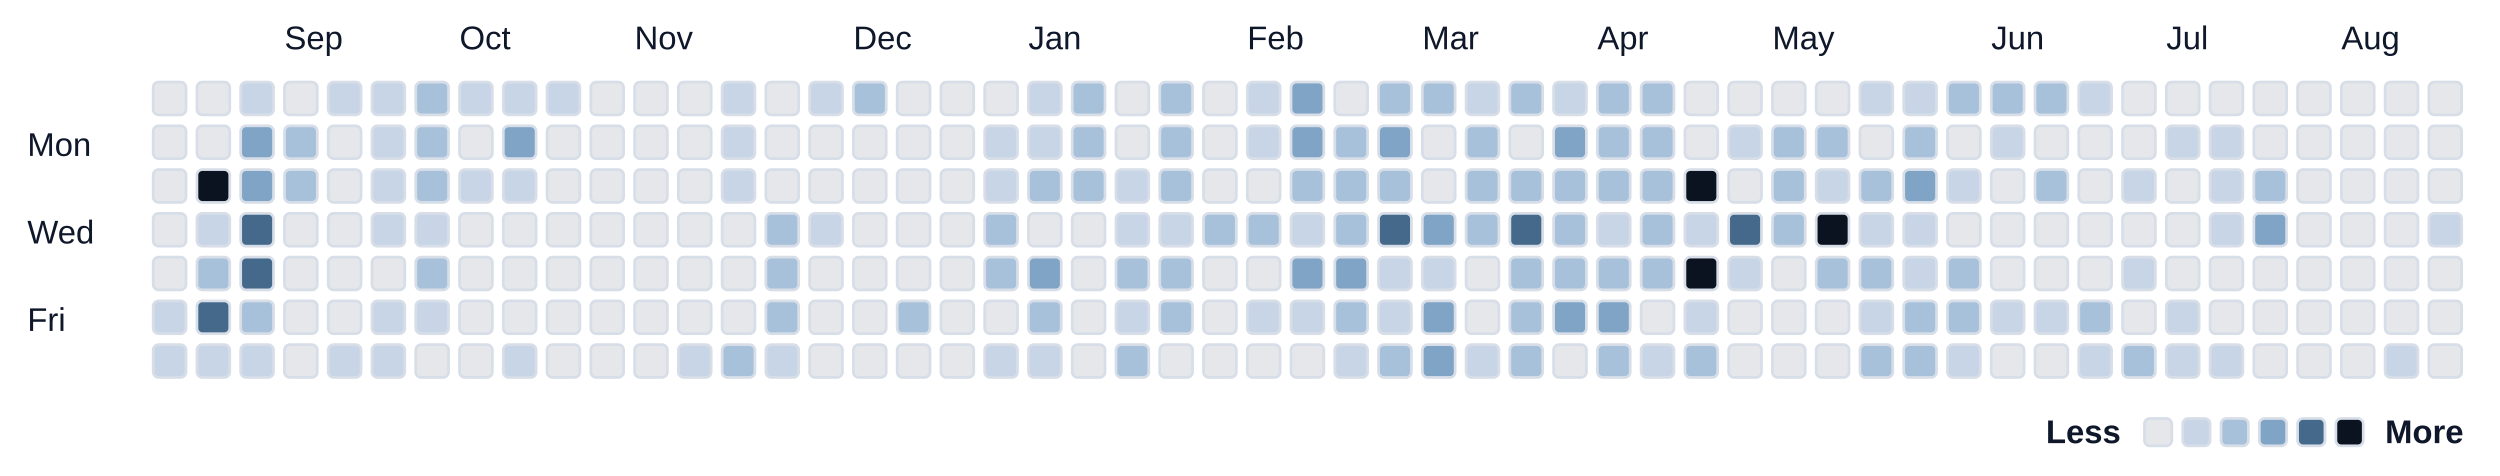
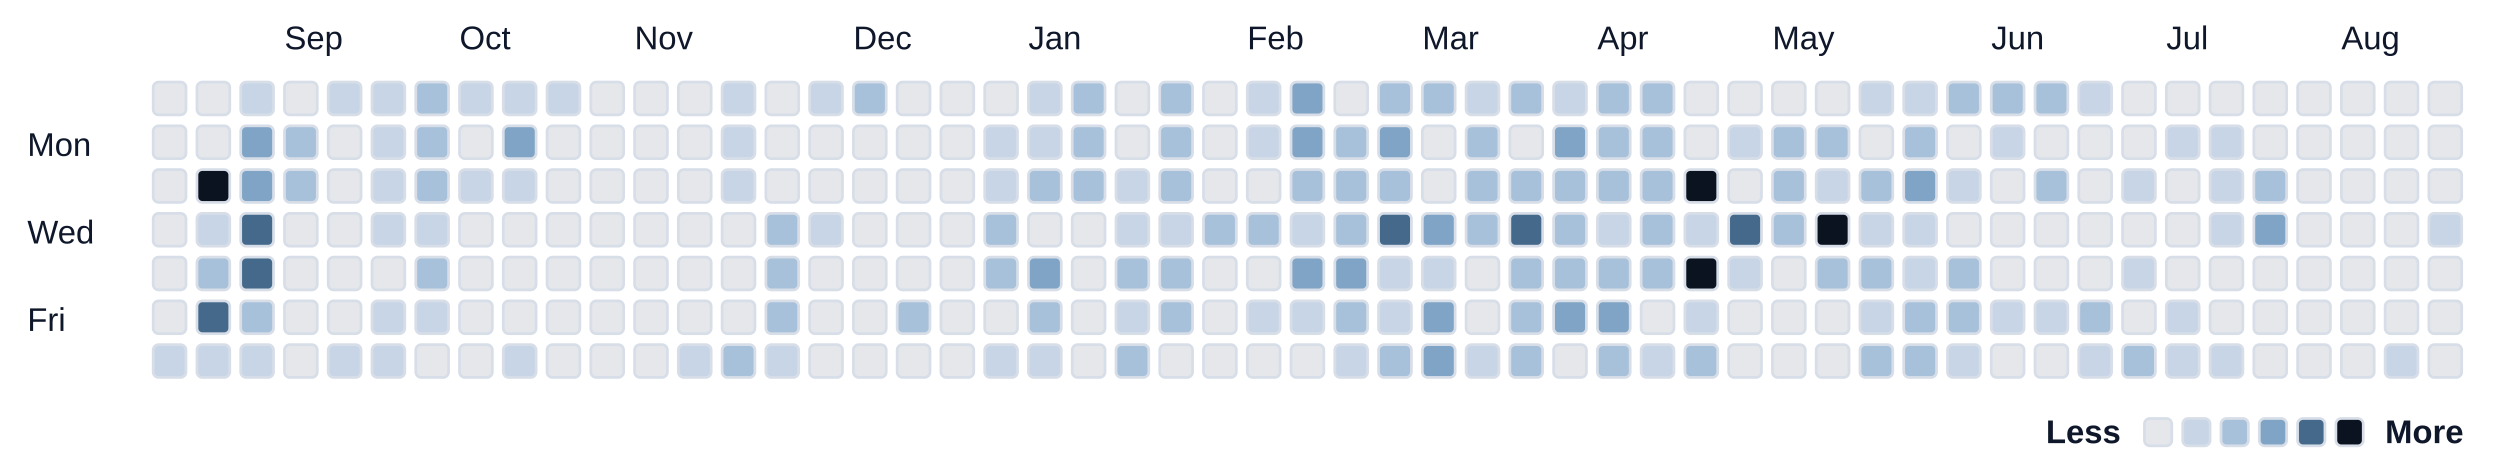
<svg xmlns="http://www.w3.org/2000/svg" baseProfile="tiny" height="174" version="1.2" width="914">
  <defs />
  <text fill="#0F172A" font-family="Segoe UI, Arial, sans-serif" font-size="12px" x="104" y="18">Sep</text>
  <text fill="#0F172A" font-family="Segoe UI, Arial, sans-serif" font-size="12px" x="168" y="18">Oct</text>
  <text fill="#0F172A" font-family="Segoe UI, Arial, sans-serif" font-size="12px" x="232" y="18">Nov</text>
  <text fill="#0F172A" font-family="Segoe UI, Arial, sans-serif" font-size="12px" x="312" y="18">Dec</text>
  <text fill="#0F172A" font-family="Segoe UI, Arial, sans-serif" font-size="12px" x="376" y="18">Jan</text>
  <text fill="#0F172A" font-family="Segoe UI, Arial, sans-serif" font-size="12px" x="456" y="18">Feb</text>
  <text fill="#0F172A" font-family="Segoe UI, Arial, sans-serif" font-size="12px" x="520" y="18">Mar</text>
  <text fill="#0F172A" font-family="Segoe UI, Arial, sans-serif" font-size="12px" x="584" y="18">Apr</text>
  <text fill="#0F172A" font-family="Segoe UI, Arial, sans-serif" font-size="12px" x="648" y="18">May</text>
  <text fill="#0F172A" font-family="Segoe UI, Arial, sans-serif" font-size="12px" x="728" y="18">Jun</text>
  <text fill="#0F172A" font-family="Segoe UI, Arial, sans-serif" font-size="12px" x="792" y="18">Jul</text>
  <text fill="#0F172A" font-family="Segoe UI, Arial, sans-serif" font-size="12px" x="856" y="18">Aug</text>
  <text fill="#0F172A" font-family="Segoe UI, Arial, sans-serif" font-size="12px" x="10" y="57">Mon</text>
  <text fill="#0F172A" font-family="Segoe UI, Arial, sans-serif" font-size="12px" x="10" y="89">Wed</text>
  <text fill="#0F172A" font-family="Segoe UI, Arial, sans-serif" font-size="12px" x="10" y="121">Fri</text>
  <rect fill="#E5E7EB" height="12" rx="2" ry="2" stroke="#D7DEE8" stroke-width="1" width="12" x="56" y="30" />
  <rect fill="#E5E7EB" height="12" rx="2" ry="2" stroke="#D7DEE8" stroke-width="1" width="12" x="56" y="46" />
  <rect fill="#E5E7EB" height="12" rx="2" ry="2" stroke="#D7DEE8" stroke-width="1" width="12" x="56" y="62" />
  <rect fill="#E5E7EB" height="12" rx="2" ry="2" stroke="#D7DEE8" stroke-width="1" width="12" x="56" y="78" />
  <rect fill="#E5E7EB" height="12" rx="2" ry="2" stroke="#D7DEE8" stroke-width="1" width="12" x="56" y="94" />
-   <rect fill="#C8D5E6" height="12" rx="2" ry="2" stroke="#D7DEE8" stroke-width="1" width="12" x="56" y="110" />
+   <rect fill="#E5E7EB" height="12" rx="2" ry="2" stroke="#D7DEE8" stroke-width="1" width="12" x="56" y="110" />
  <rect fill="#C8D5E6" height="12" rx="2" ry="2" stroke="#D7DEE8" stroke-width="1" width="12" x="56" y="126" />
  <rect fill="#E5E7EB" height="12" rx="2" ry="2" stroke="#D7DEE8" stroke-width="1" width="12" x="72" y="30" />
  <rect fill="#E5E7EB" height="12" rx="2" ry="2" stroke="#D7DEE8" stroke-width="1" width="12" x="72" y="46" />
  <rect fill="#0B1220" height="12" rx="2" ry="2" stroke="#D7DEE8" stroke-width="1" width="12" x="72" y="62" />
  <rect fill="#C8D5E6" height="12" rx="2" ry="2" stroke="#D7DEE8" stroke-width="1" width="12" x="72" y="78" />
  <rect fill="#A8C1DA" height="12" rx="2" ry="2" stroke="#D7DEE8" stroke-width="1" width="12" x="72" y="94" />
  <rect fill="#44698B" height="12" rx="2" ry="2" stroke="#D7DEE8" stroke-width="1" width="12" x="72" y="110" />
  <rect fill="#C8D5E6" height="12" rx="2" ry="2" stroke="#D7DEE8" stroke-width="1" width="12" x="72" y="126" />
  <rect fill="#C8D5E6" height="12" rx="2" ry="2" stroke="#D7DEE8" stroke-width="1" width="12" x="88" y="30" />
  <rect fill="#7FA4C5" height="12" rx="2" ry="2" stroke="#D7DEE8" stroke-width="1" width="12" x="88" y="46" />
  <rect fill="#7FA4C5" height="12" rx="2" ry="2" stroke="#D7DEE8" stroke-width="1" width="12" x="88" y="62" />
  <rect fill="#44698B" height="12" rx="2" ry="2" stroke="#D7DEE8" stroke-width="1" width="12" x="88" y="78" />
  <rect fill="#44698B" height="12" rx="2" ry="2" stroke="#D7DEE8" stroke-width="1" width="12" x="88" y="94" />
  <rect fill="#A8C1DA" height="12" rx="2" ry="2" stroke="#D7DEE8" stroke-width="1" width="12" x="88" y="110" />
  <rect fill="#C8D5E6" height="12" rx="2" ry="2" stroke="#D7DEE8" stroke-width="1" width="12" x="88" y="126" />
  <rect fill="#E5E7EB" height="12" rx="2" ry="2" stroke="#D7DEE8" stroke-width="1" width="12" x="104" y="30" />
  <rect fill="#A8C1DA" height="12" rx="2" ry="2" stroke="#D7DEE8" stroke-width="1" width="12" x="104" y="46" />
  <rect fill="#A8C1DA" height="12" rx="2" ry="2" stroke="#D7DEE8" stroke-width="1" width="12" x="104" y="62" />
  <rect fill="#E5E7EB" height="12" rx="2" ry="2" stroke="#D7DEE8" stroke-width="1" width="12" x="104" y="78" />
  <rect fill="#E5E7EB" height="12" rx="2" ry="2" stroke="#D7DEE8" stroke-width="1" width="12" x="104" y="94" />
  <rect fill="#E5E7EB" height="12" rx="2" ry="2" stroke="#D7DEE8" stroke-width="1" width="12" x="104" y="110" />
  <rect fill="#E5E7EB" height="12" rx="2" ry="2" stroke="#D7DEE8" stroke-width="1" width="12" x="104" y="126" />
  <rect fill="#C8D5E6" height="12" rx="2" ry="2" stroke="#D7DEE8" stroke-width="1" width="12" x="120" y="30" />
  <rect fill="#E5E7EB" height="12" rx="2" ry="2" stroke="#D7DEE8" stroke-width="1" width="12" x="120" y="46" />
  <rect fill="#E5E7EB" height="12" rx="2" ry="2" stroke="#D7DEE8" stroke-width="1" width="12" x="120" y="62" />
  <rect fill="#E5E7EB" height="12" rx="2" ry="2" stroke="#D7DEE8" stroke-width="1" width="12" x="120" y="78" />
  <rect fill="#E5E7EB" height="12" rx="2" ry="2" stroke="#D7DEE8" stroke-width="1" width="12" x="120" y="94" />
  <rect fill="#E5E7EB" height="12" rx="2" ry="2" stroke="#D7DEE8" stroke-width="1" width="12" x="120" y="110" />
  <rect fill="#C8D5E6" height="12" rx="2" ry="2" stroke="#D7DEE8" stroke-width="1" width="12" x="120" y="126" />
  <rect fill="#C8D5E6" height="12" rx="2" ry="2" stroke="#D7DEE8" stroke-width="1" width="12" x="136" y="30" />
  <rect fill="#C8D5E6" height="12" rx="2" ry="2" stroke="#D7DEE8" stroke-width="1" width="12" x="136" y="46" />
  <rect fill="#C8D5E6" height="12" rx="2" ry="2" stroke="#D7DEE8" stroke-width="1" width="12" x="136" y="62" />
  <rect fill="#C8D5E6" height="12" rx="2" ry="2" stroke="#D7DEE8" stroke-width="1" width="12" x="136" y="78" />
  <rect fill="#E5E7EB" height="12" rx="2" ry="2" stroke="#D7DEE8" stroke-width="1" width="12" x="136" y="94" />
  <rect fill="#C8D5E6" height="12" rx="2" ry="2" stroke="#D7DEE8" stroke-width="1" width="12" x="136" y="110" />
  <rect fill="#C8D5E6" height="12" rx="2" ry="2" stroke="#D7DEE8" stroke-width="1" width="12" x="136" y="126" />
  <rect fill="#A8C1DA" height="12" rx="2" ry="2" stroke="#D7DEE8" stroke-width="1" width="12" x="152" y="30" />
  <rect fill="#A8C1DA" height="12" rx="2" ry="2" stroke="#D7DEE8" stroke-width="1" width="12" x="152" y="46" />
  <rect fill="#A8C1DA" height="12" rx="2" ry="2" stroke="#D7DEE8" stroke-width="1" width="12" x="152" y="62" />
  <rect fill="#C8D5E6" height="12" rx="2" ry="2" stroke="#D7DEE8" stroke-width="1" width="12" x="152" y="78" />
  <rect fill="#A8C1DA" height="12" rx="2" ry="2" stroke="#D7DEE8" stroke-width="1" width="12" x="152" y="94" />
  <rect fill="#C8D5E6" height="12" rx="2" ry="2" stroke="#D7DEE8" stroke-width="1" width="12" x="152" y="110" />
  <rect fill="#E5E7EB" height="12" rx="2" ry="2" stroke="#D7DEE8" stroke-width="1" width="12" x="152" y="126" />
  <rect fill="#C8D5E6" height="12" rx="2" ry="2" stroke="#D7DEE8" stroke-width="1" width="12" x="168" y="30" />
  <rect fill="#E5E7EB" height="12" rx="2" ry="2" stroke="#D7DEE8" stroke-width="1" width="12" x="168" y="46" />
  <rect fill="#C8D5E6" height="12" rx="2" ry="2" stroke="#D7DEE8" stroke-width="1" width="12" x="168" y="62" />
  <rect fill="#E5E7EB" height="12" rx="2" ry="2" stroke="#D7DEE8" stroke-width="1" width="12" x="168" y="78" />
  <rect fill="#E5E7EB" height="12" rx="2" ry="2" stroke="#D7DEE8" stroke-width="1" width="12" x="168" y="94" />
  <rect fill="#E5E7EB" height="12" rx="2" ry="2" stroke="#D7DEE8" stroke-width="1" width="12" x="168" y="110" />
  <rect fill="#E5E7EB" height="12" rx="2" ry="2" stroke="#D7DEE8" stroke-width="1" width="12" x="168" y="126" />
  <rect fill="#C8D5E6" height="12" rx="2" ry="2" stroke="#D7DEE8" stroke-width="1" width="12" x="184" y="30" />
  <rect fill="#7FA4C5" height="12" rx="2" ry="2" stroke="#D7DEE8" stroke-width="1" width="12" x="184" y="46" />
  <rect fill="#C8D5E6" height="12" rx="2" ry="2" stroke="#D7DEE8" stroke-width="1" width="12" x="184" y="62" />
  <rect fill="#E5E7EB" height="12" rx="2" ry="2" stroke="#D7DEE8" stroke-width="1" width="12" x="184" y="78" />
  <rect fill="#E5E7EB" height="12" rx="2" ry="2" stroke="#D7DEE8" stroke-width="1" width="12" x="184" y="94" />
  <rect fill="#E5E7EB" height="12" rx="2" ry="2" stroke="#D7DEE8" stroke-width="1" width="12" x="184" y="110" />
  <rect fill="#C8D5E6" height="12" rx="2" ry="2" stroke="#D7DEE8" stroke-width="1" width="12" x="184" y="126" />
  <rect fill="#C8D5E6" height="12" rx="2" ry="2" stroke="#D7DEE8" stroke-width="1" width="12" x="200" y="30" />
  <rect fill="#E5E7EB" height="12" rx="2" ry="2" stroke="#D7DEE8" stroke-width="1" width="12" x="200" y="46" />
  <rect fill="#E5E7EB" height="12" rx="2" ry="2" stroke="#D7DEE8" stroke-width="1" width="12" x="200" y="62" />
  <rect fill="#E5E7EB" height="12" rx="2" ry="2" stroke="#D7DEE8" stroke-width="1" width="12" x="200" y="78" />
  <rect fill="#E5E7EB" height="12" rx="2" ry="2" stroke="#D7DEE8" stroke-width="1" width="12" x="200" y="94" />
  <rect fill="#E5E7EB" height="12" rx="2" ry="2" stroke="#D7DEE8" stroke-width="1" width="12" x="200" y="110" />
  <rect fill="#E5E7EB" height="12" rx="2" ry="2" stroke="#D7DEE8" stroke-width="1" width="12" x="200" y="126" />
  <rect fill="#E5E7EB" height="12" rx="2" ry="2" stroke="#D7DEE8" stroke-width="1" width="12" x="216" y="30" />
  <rect fill="#E5E7EB" height="12" rx="2" ry="2" stroke="#D7DEE8" stroke-width="1" width="12" x="216" y="46" />
  <rect fill="#E5E7EB" height="12" rx="2" ry="2" stroke="#D7DEE8" stroke-width="1" width="12" x="216" y="62" />
  <rect fill="#E5E7EB" height="12" rx="2" ry="2" stroke="#D7DEE8" stroke-width="1" width="12" x="216" y="78" />
  <rect fill="#E5E7EB" height="12" rx="2" ry="2" stroke="#D7DEE8" stroke-width="1" width="12" x="216" y="94" />
  <rect fill="#E5E7EB" height="12" rx="2" ry="2" stroke="#D7DEE8" stroke-width="1" width="12" x="216" y="110" />
  <rect fill="#E5E7EB" height="12" rx="2" ry="2" stroke="#D7DEE8" stroke-width="1" width="12" x="216" y="126" />
  <rect fill="#E5E7EB" height="12" rx="2" ry="2" stroke="#D7DEE8" stroke-width="1" width="12" x="232" y="30" />
  <rect fill="#E5E7EB" height="12" rx="2" ry="2" stroke="#D7DEE8" stroke-width="1" width="12" x="232" y="46" />
  <rect fill="#E5E7EB" height="12" rx="2" ry="2" stroke="#D7DEE8" stroke-width="1" width="12" x="232" y="62" />
  <rect fill="#E5E7EB" height="12" rx="2" ry="2" stroke="#D7DEE8" stroke-width="1" width="12" x="232" y="78" />
  <rect fill="#E5E7EB" height="12" rx="2" ry="2" stroke="#D7DEE8" stroke-width="1" width="12" x="232" y="94" />
  <rect fill="#E5E7EB" height="12" rx="2" ry="2" stroke="#D7DEE8" stroke-width="1" width="12" x="232" y="110" />
  <rect fill="#E5E7EB" height="12" rx="2" ry="2" stroke="#D7DEE8" stroke-width="1" width="12" x="232" y="126" />
  <rect fill="#E5E7EB" height="12" rx="2" ry="2" stroke="#D7DEE8" stroke-width="1" width="12" x="248" y="30" />
  <rect fill="#E5E7EB" height="12" rx="2" ry="2" stroke="#D7DEE8" stroke-width="1" width="12" x="248" y="46" />
  <rect fill="#E5E7EB" height="12" rx="2" ry="2" stroke="#D7DEE8" stroke-width="1" width="12" x="248" y="62" />
  <rect fill="#E5E7EB" height="12" rx="2" ry="2" stroke="#D7DEE8" stroke-width="1" width="12" x="248" y="78" />
  <rect fill="#E5E7EB" height="12" rx="2" ry="2" stroke="#D7DEE8" stroke-width="1" width="12" x="248" y="94" />
  <rect fill="#E5E7EB" height="12" rx="2" ry="2" stroke="#D7DEE8" stroke-width="1" width="12" x="248" y="110" />
  <rect fill="#C8D5E6" height="12" rx="2" ry="2" stroke="#D7DEE8" stroke-width="1" width="12" x="248" y="126" />
  <rect fill="#C8D5E6" height="12" rx="2" ry="2" stroke="#D7DEE8" stroke-width="1" width="12" x="264" y="30" />
  <rect fill="#C8D5E6" height="12" rx="2" ry="2" stroke="#D7DEE8" stroke-width="1" width="12" x="264" y="46" />
  <rect fill="#C8D5E6" height="12" rx="2" ry="2" stroke="#D7DEE8" stroke-width="1" width="12" x="264" y="62" />
  <rect fill="#E5E7EB" height="12" rx="2" ry="2" stroke="#D7DEE8" stroke-width="1" width="12" x="264" y="78" />
  <rect fill="#E5E7EB" height="12" rx="2" ry="2" stroke="#D7DEE8" stroke-width="1" width="12" x="264" y="94" />
  <rect fill="#E5E7EB" height="12" rx="2" ry="2" stroke="#D7DEE8" stroke-width="1" width="12" x="264" y="110" />
  <rect fill="#A8C1DA" height="12" rx="2" ry="2" stroke="#D7DEE8" stroke-width="1" width="12" x="264" y="126" />
  <rect fill="#E5E7EB" height="12" rx="2" ry="2" stroke="#D7DEE8" stroke-width="1" width="12" x="280" y="30" />
  <rect fill="#E5E7EB" height="12" rx="2" ry="2" stroke="#D7DEE8" stroke-width="1" width="12" x="280" y="46" />
  <rect fill="#E5E7EB" height="12" rx="2" ry="2" stroke="#D7DEE8" stroke-width="1" width="12" x="280" y="62" />
  <rect fill="#A8C1DA" height="12" rx="2" ry="2" stroke="#D7DEE8" stroke-width="1" width="12" x="280" y="78" />
  <rect fill="#A8C1DA" height="12" rx="2" ry="2" stroke="#D7DEE8" stroke-width="1" width="12" x="280" y="94" />
  <rect fill="#A8C1DA" height="12" rx="2" ry="2" stroke="#D7DEE8" stroke-width="1" width="12" x="280" y="110" />
  <rect fill="#C8D5E6" height="12" rx="2" ry="2" stroke="#D7DEE8" stroke-width="1" width="12" x="280" y="126" />
  <rect fill="#C8D5E6" height="12" rx="2" ry="2" stroke="#D7DEE8" stroke-width="1" width="12" x="296" y="30" />
  <rect fill="#E5E7EB" height="12" rx="2" ry="2" stroke="#D7DEE8" stroke-width="1" width="12" x="296" y="46" />
  <rect fill="#E5E7EB" height="12" rx="2" ry="2" stroke="#D7DEE8" stroke-width="1" width="12" x="296" y="62" />
  <rect fill="#C8D5E6" height="12" rx="2" ry="2" stroke="#D7DEE8" stroke-width="1" width="12" x="296" y="78" />
  <rect fill="#E5E7EB" height="12" rx="2" ry="2" stroke="#D7DEE8" stroke-width="1" width="12" x="296" y="94" />
  <rect fill="#E5E7EB" height="12" rx="2" ry="2" stroke="#D7DEE8" stroke-width="1" width="12" x="296" y="110" />
  <rect fill="#E5E7EB" height="12" rx="2" ry="2" stroke="#D7DEE8" stroke-width="1" width="12" x="296" y="126" />
  <rect fill="#A8C1DA" height="12" rx="2" ry="2" stroke="#D7DEE8" stroke-width="1" width="12" x="312" y="30" />
  <rect fill="#E5E7EB" height="12" rx="2" ry="2" stroke="#D7DEE8" stroke-width="1" width="12" x="312" y="46" />
  <rect fill="#E5E7EB" height="12" rx="2" ry="2" stroke="#D7DEE8" stroke-width="1" width="12" x="312" y="62" />
  <rect fill="#E5E7EB" height="12" rx="2" ry="2" stroke="#D7DEE8" stroke-width="1" width="12" x="312" y="78" />
  <rect fill="#E5E7EB" height="12" rx="2" ry="2" stroke="#D7DEE8" stroke-width="1" width="12" x="312" y="94" />
  <rect fill="#E5E7EB" height="12" rx="2" ry="2" stroke="#D7DEE8" stroke-width="1" width="12" x="312" y="110" />
  <rect fill="#E5E7EB" height="12" rx="2" ry="2" stroke="#D7DEE8" stroke-width="1" width="12" x="312" y="126" />
  <rect fill="#E5E7EB" height="12" rx="2" ry="2" stroke="#D7DEE8" stroke-width="1" width="12" x="328" y="30" />
  <rect fill="#E5E7EB" height="12" rx="2" ry="2" stroke="#D7DEE8" stroke-width="1" width="12" x="328" y="46" />
  <rect fill="#E5E7EB" height="12" rx="2" ry="2" stroke="#D7DEE8" stroke-width="1" width="12" x="328" y="62" />
  <rect fill="#E5E7EB" height="12" rx="2" ry="2" stroke="#D7DEE8" stroke-width="1" width="12" x="328" y="78" />
  <rect fill="#E5E7EB" height="12" rx="2" ry="2" stroke="#D7DEE8" stroke-width="1" width="12" x="328" y="94" />
  <rect fill="#A8C1DA" height="12" rx="2" ry="2" stroke="#D7DEE8" stroke-width="1" width="12" x="328" y="110" />
  <rect fill="#E5E7EB" height="12" rx="2" ry="2" stroke="#D7DEE8" stroke-width="1" width="12" x="328" y="126" />
  <rect fill="#E5E7EB" height="12" rx="2" ry="2" stroke="#D7DEE8" stroke-width="1" width="12" x="344" y="30" />
  <rect fill="#E5E7EB" height="12" rx="2" ry="2" stroke="#D7DEE8" stroke-width="1" width="12" x="344" y="46" />
  <rect fill="#E5E7EB" height="12" rx="2" ry="2" stroke="#D7DEE8" stroke-width="1" width="12" x="344" y="62" />
  <rect fill="#E5E7EB" height="12" rx="2" ry="2" stroke="#D7DEE8" stroke-width="1" width="12" x="344" y="78" />
  <rect fill="#E5E7EB" height="12" rx="2" ry="2" stroke="#D7DEE8" stroke-width="1" width="12" x="344" y="94" />
  <rect fill="#E5E7EB" height="12" rx="2" ry="2" stroke="#D7DEE8" stroke-width="1" width="12" x="344" y="110" />
  <rect fill="#E5E7EB" height="12" rx="2" ry="2" stroke="#D7DEE8" stroke-width="1" width="12" x="344" y="126" />
  <rect fill="#E5E7EB" height="12" rx="2" ry="2" stroke="#D7DEE8" stroke-width="1" width="12" x="360" y="30" />
  <rect fill="#C8D5E6" height="12" rx="2" ry="2" stroke="#D7DEE8" stroke-width="1" width="12" x="360" y="46" />
  <rect fill="#C8D5E6" height="12" rx="2" ry="2" stroke="#D7DEE8" stroke-width="1" width="12" x="360" y="62" />
  <rect fill="#A8C1DA" height="12" rx="2" ry="2" stroke="#D7DEE8" stroke-width="1" width="12" x="360" y="78" />
  <rect fill="#A8C1DA" height="12" rx="2" ry="2" stroke="#D7DEE8" stroke-width="1" width="12" x="360" y="94" />
  <rect fill="#E5E7EB" height="12" rx="2" ry="2" stroke="#D7DEE8" stroke-width="1" width="12" x="360" y="110" />
  <rect fill="#C8D5E6" height="12" rx="2" ry="2" stroke="#D7DEE8" stroke-width="1" width="12" x="360" y="126" />
  <rect fill="#C8D5E6" height="12" rx="2" ry="2" stroke="#D7DEE8" stroke-width="1" width="12" x="376" y="30" />
  <rect fill="#C8D5E6" height="12" rx="2" ry="2" stroke="#D7DEE8" stroke-width="1" width="12" x="376" y="46" />
  <rect fill="#A8C1DA" height="12" rx="2" ry="2" stroke="#D7DEE8" stroke-width="1" width="12" x="376" y="62" />
  <rect fill="#E5E7EB" height="12" rx="2" ry="2" stroke="#D7DEE8" stroke-width="1" width="12" x="376" y="78" />
  <rect fill="#7FA4C5" height="12" rx="2" ry="2" stroke="#D7DEE8" stroke-width="1" width="12" x="376" y="94" />
  <rect fill="#A8C1DA" height="12" rx="2" ry="2" stroke="#D7DEE8" stroke-width="1" width="12" x="376" y="110" />
  <rect fill="#C8D5E6" height="12" rx="2" ry="2" stroke="#D7DEE8" stroke-width="1" width="12" x="376" y="126" />
  <rect fill="#A8C1DA" height="12" rx="2" ry="2" stroke="#D7DEE8" stroke-width="1" width="12" x="392" y="30" />
  <rect fill="#A8C1DA" height="12" rx="2" ry="2" stroke="#D7DEE8" stroke-width="1" width="12" x="392" y="46" />
  <rect fill="#A8C1DA" height="12" rx="2" ry="2" stroke="#D7DEE8" stroke-width="1" width="12" x="392" y="62" />
  <rect fill="#E5E7EB" height="12" rx="2" ry="2" stroke="#D7DEE8" stroke-width="1" width="12" x="392" y="78" />
  <rect fill="#E5E7EB" height="12" rx="2" ry="2" stroke="#D7DEE8" stroke-width="1" width="12" x="392" y="94" />
  <rect fill="#E5E7EB" height="12" rx="2" ry="2" stroke="#D7DEE8" stroke-width="1" width="12" x="392" y="110" />
  <rect fill="#E5E7EB" height="12" rx="2" ry="2" stroke="#D7DEE8" stroke-width="1" width="12" x="392" y="126" />
  <rect fill="#E5E7EB" height="12" rx="2" ry="2" stroke="#D7DEE8" stroke-width="1" width="12" x="408" y="30" />
  <rect fill="#E5E7EB" height="12" rx="2" ry="2" stroke="#D7DEE8" stroke-width="1" width="12" x="408" y="46" />
  <rect fill="#C8D5E6" height="12" rx="2" ry="2" stroke="#D7DEE8" stroke-width="1" width="12" x="408" y="62" />
  <rect fill="#C8D5E6" height="12" rx="2" ry="2" stroke="#D7DEE8" stroke-width="1" width="12" x="408" y="78" />
  <rect fill="#A8C1DA" height="12" rx="2" ry="2" stroke="#D7DEE8" stroke-width="1" width="12" x="408" y="94" />
  <rect fill="#C8D5E6" height="12" rx="2" ry="2" stroke="#D7DEE8" stroke-width="1" width="12" x="408" y="110" />
  <rect fill="#A8C1DA" height="12" rx="2" ry="2" stroke="#D7DEE8" stroke-width="1" width="12" x="408" y="126" />
  <rect fill="#A8C1DA" height="12" rx="2" ry="2" stroke="#D7DEE8" stroke-width="1" width="12" x="424" y="30" />
  <rect fill="#A8C1DA" height="12" rx="2" ry="2" stroke="#D7DEE8" stroke-width="1" width="12" x="424" y="46" />
  <rect fill="#A8C1DA" height="12" rx="2" ry="2" stroke="#D7DEE8" stroke-width="1" width="12" x="424" y="62" />
  <rect fill="#C8D5E6" height="12" rx="2" ry="2" stroke="#D7DEE8" stroke-width="1" width="12" x="424" y="78" />
  <rect fill="#A8C1DA" height="12" rx="2" ry="2" stroke="#D7DEE8" stroke-width="1" width="12" x="424" y="94" />
  <rect fill="#A8C1DA" height="12" rx="2" ry="2" stroke="#D7DEE8" stroke-width="1" width="12" x="424" y="110" />
  <rect fill="#E5E7EB" height="12" rx="2" ry="2" stroke="#D7DEE8" stroke-width="1" width="12" x="424" y="126" />
  <rect fill="#E5E7EB" height="12" rx="2" ry="2" stroke="#D7DEE8" stroke-width="1" width="12" x="440" y="30" />
  <rect fill="#E5E7EB" height="12" rx="2" ry="2" stroke="#D7DEE8" stroke-width="1" width="12" x="440" y="46" />
  <rect fill="#E5E7EB" height="12" rx="2" ry="2" stroke="#D7DEE8" stroke-width="1" width="12" x="440" y="62" />
  <rect fill="#A8C1DA" height="12" rx="2" ry="2" stroke="#D7DEE8" stroke-width="1" width="12" x="440" y="78" />
  <rect fill="#E5E7EB" height="12" rx="2" ry="2" stroke="#D7DEE8" stroke-width="1" width="12" x="440" y="94" />
  <rect fill="#E5E7EB" height="12" rx="2" ry="2" stroke="#D7DEE8" stroke-width="1" width="12" x="440" y="110" />
  <rect fill="#E5E7EB" height="12" rx="2" ry="2" stroke="#D7DEE8" stroke-width="1" width="12" x="440" y="126" />
  <rect fill="#C8D5E6" height="12" rx="2" ry="2" stroke="#D7DEE8" stroke-width="1" width="12" x="456" y="30" />
  <rect fill="#C8D5E6" height="12" rx="2" ry="2" stroke="#D7DEE8" stroke-width="1" width="12" x="456" y="46" />
  <rect fill="#E5E7EB" height="12" rx="2" ry="2" stroke="#D7DEE8" stroke-width="1" width="12" x="456" y="62" />
  <rect fill="#A8C1DA" height="12" rx="2" ry="2" stroke="#D7DEE8" stroke-width="1" width="12" x="456" y="78" />
  <rect fill="#E5E7EB" height="12" rx="2" ry="2" stroke="#D7DEE8" stroke-width="1" width="12" x="456" y="94" />
  <rect fill="#C8D5E6" height="12" rx="2" ry="2" stroke="#D7DEE8" stroke-width="1" width="12" x="456" y="110" />
  <rect fill="#E5E7EB" height="12" rx="2" ry="2" stroke="#D7DEE8" stroke-width="1" width="12" x="456" y="126" />
  <rect fill="#7FA4C5" height="12" rx="2" ry="2" stroke="#D7DEE8" stroke-width="1" width="12" x="472" y="30" />
  <rect fill="#7FA4C5" height="12" rx="2" ry="2" stroke="#D7DEE8" stroke-width="1" width="12" x="472" y="46" />
  <rect fill="#A8C1DA" height="12" rx="2" ry="2" stroke="#D7DEE8" stroke-width="1" width="12" x="472" y="62" />
  <rect fill="#C8D5E6" height="12" rx="2" ry="2" stroke="#D7DEE8" stroke-width="1" width="12" x="472" y="78" />
  <rect fill="#7FA4C5" height="12" rx="2" ry="2" stroke="#D7DEE8" stroke-width="1" width="12" x="472" y="94" />
  <rect fill="#C8D5E6" height="12" rx="2" ry="2" stroke="#D7DEE8" stroke-width="1" width="12" x="472" y="110" />
  <rect fill="#E5E7EB" height="12" rx="2" ry="2" stroke="#D7DEE8" stroke-width="1" width="12" x="472" y="126" />
  <rect fill="#E5E7EB" height="12" rx="2" ry="2" stroke="#D7DEE8" stroke-width="1" width="12" x="488" y="30" />
  <rect fill="#A8C1DA" height="12" rx="2" ry="2" stroke="#D7DEE8" stroke-width="1" width="12" x="488" y="46" />
  <rect fill="#A8C1DA" height="12" rx="2" ry="2" stroke="#D7DEE8" stroke-width="1" width="12" x="488" y="62" />
  <rect fill="#A8C1DA" height="12" rx="2" ry="2" stroke="#D7DEE8" stroke-width="1" width="12" x="488" y="78" />
  <rect fill="#7FA4C5" height="12" rx="2" ry="2" stroke="#D7DEE8" stroke-width="1" width="12" x="488" y="94" />
  <rect fill="#A8C1DA" height="12" rx="2" ry="2" stroke="#D7DEE8" stroke-width="1" width="12" x="488" y="110" />
  <rect fill="#C8D5E6" height="12" rx="2" ry="2" stroke="#D7DEE8" stroke-width="1" width="12" x="488" y="126" />
  <rect fill="#A8C1DA" height="12" rx="2" ry="2" stroke="#D7DEE8" stroke-width="1" width="12" x="504" y="30" />
  <rect fill="#7FA4C5" height="12" rx="2" ry="2" stroke="#D7DEE8" stroke-width="1" width="12" x="504" y="46" />
  <rect fill="#A8C1DA" height="12" rx="2" ry="2" stroke="#D7DEE8" stroke-width="1" width="12" x="504" y="62" />
  <rect fill="#44698B" height="12" rx="2" ry="2" stroke="#D7DEE8" stroke-width="1" width="12" x="504" y="78" />
  <rect fill="#C8D5E6" height="12" rx="2" ry="2" stroke="#D7DEE8" stroke-width="1" width="12" x="504" y="94" />
  <rect fill="#C8D5E6" height="12" rx="2" ry="2" stroke="#D7DEE8" stroke-width="1" width="12" x="504" y="110" />
  <rect fill="#A8C1DA" height="12" rx="2" ry="2" stroke="#D7DEE8" stroke-width="1" width="12" x="504" y="126" />
  <rect fill="#A8C1DA" height="12" rx="2" ry="2" stroke="#D7DEE8" stroke-width="1" width="12" x="520" y="30" />
  <rect fill="#E5E7EB" height="12" rx="2" ry="2" stroke="#D7DEE8" stroke-width="1" width="12" x="520" y="46" />
  <rect fill="#E5E7EB" height="12" rx="2" ry="2" stroke="#D7DEE8" stroke-width="1" width="12" x="520" y="62" />
  <rect fill="#7FA4C5" height="12" rx="2" ry="2" stroke="#D7DEE8" stroke-width="1" width="12" x="520" y="78" />
  <rect fill="#C8D5E6" height="12" rx="2" ry="2" stroke="#D7DEE8" stroke-width="1" width="12" x="520" y="94" />
  <rect fill="#7FA4C5" height="12" rx="2" ry="2" stroke="#D7DEE8" stroke-width="1" width="12" x="520" y="110" />
  <rect fill="#7FA4C5" height="12" rx="2" ry="2" stroke="#D7DEE8" stroke-width="1" width="12" x="520" y="126" />
  <rect fill="#C8D5E6" height="12" rx="2" ry="2" stroke="#D7DEE8" stroke-width="1" width="12" x="536" y="30" />
  <rect fill="#A8C1DA" height="12" rx="2" ry="2" stroke="#D7DEE8" stroke-width="1" width="12" x="536" y="46" />
  <rect fill="#A8C1DA" height="12" rx="2" ry="2" stroke="#D7DEE8" stroke-width="1" width="12" x="536" y="62" />
  <rect fill="#A8C1DA" height="12" rx="2" ry="2" stroke="#D7DEE8" stroke-width="1" width="12" x="536" y="78" />
  <rect fill="#E5E7EB" height="12" rx="2" ry="2" stroke="#D7DEE8" stroke-width="1" width="12" x="536" y="94" />
  <rect fill="#E5E7EB" height="12" rx="2" ry="2" stroke="#D7DEE8" stroke-width="1" width="12" x="536" y="110" />
  <rect fill="#C8D5E6" height="12" rx="2" ry="2" stroke="#D7DEE8" stroke-width="1" width="12" x="536" y="126" />
  <rect fill="#A8C1DA" height="12" rx="2" ry="2" stroke="#D7DEE8" stroke-width="1" width="12" x="552" y="30" />
  <rect fill="#E5E7EB" height="12" rx="2" ry="2" stroke="#D7DEE8" stroke-width="1" width="12" x="552" y="46" />
  <rect fill="#A8C1DA" height="12" rx="2" ry="2" stroke="#D7DEE8" stroke-width="1" width="12" x="552" y="62" />
  <rect fill="#44698B" height="12" rx="2" ry="2" stroke="#D7DEE8" stroke-width="1" width="12" x="552" y="78" />
  <rect fill="#A8C1DA" height="12" rx="2" ry="2" stroke="#D7DEE8" stroke-width="1" width="12" x="552" y="94" />
  <rect fill="#A8C1DA" height="12" rx="2" ry="2" stroke="#D7DEE8" stroke-width="1" width="12" x="552" y="110" />
  <rect fill="#A8C1DA" height="12" rx="2" ry="2" stroke="#D7DEE8" stroke-width="1" width="12" x="552" y="126" />
  <rect fill="#C8D5E6" height="12" rx="2" ry="2" stroke="#D7DEE8" stroke-width="1" width="12" x="568" y="30" />
  <rect fill="#7FA4C5" height="12" rx="2" ry="2" stroke="#D7DEE8" stroke-width="1" width="12" x="568" y="46" />
  <rect fill="#A8C1DA" height="12" rx="2" ry="2" stroke="#D7DEE8" stroke-width="1" width="12" x="568" y="62" />
  <rect fill="#A8C1DA" height="12" rx="2" ry="2" stroke="#D7DEE8" stroke-width="1" width="12" x="568" y="78" />
  <rect fill="#A8C1DA" height="12" rx="2" ry="2" stroke="#D7DEE8" stroke-width="1" width="12" x="568" y="94" />
  <rect fill="#7FA4C5" height="12" rx="2" ry="2" stroke="#D7DEE8" stroke-width="1" width="12" x="568" y="110" />
  <rect fill="#E5E7EB" height="12" rx="2" ry="2" stroke="#D7DEE8" stroke-width="1" width="12" x="568" y="126" />
  <rect fill="#A8C1DA" height="12" rx="2" ry="2" stroke="#D7DEE8" stroke-width="1" width="12" x="584" y="30" />
  <rect fill="#A8C1DA" height="12" rx="2" ry="2" stroke="#D7DEE8" stroke-width="1" width="12" x="584" y="46" />
  <rect fill="#A8C1DA" height="12" rx="2" ry="2" stroke="#D7DEE8" stroke-width="1" width="12" x="584" y="62" />
  <rect fill="#C8D5E6" height="12" rx="2" ry="2" stroke="#D7DEE8" stroke-width="1" width="12" x="584" y="78" />
  <rect fill="#A8C1DA" height="12" rx="2" ry="2" stroke="#D7DEE8" stroke-width="1" width="12" x="584" y="94" />
  <rect fill="#7FA4C5" height="12" rx="2" ry="2" stroke="#D7DEE8" stroke-width="1" width="12" x="584" y="110" />
  <rect fill="#A8C1DA" height="12" rx="2" ry="2" stroke="#D7DEE8" stroke-width="1" width="12" x="584" y="126" />
  <rect fill="#A8C1DA" height="12" rx="2" ry="2" stroke="#D7DEE8" stroke-width="1" width="12" x="600" y="30" />
  <rect fill="#A8C1DA" height="12" rx="2" ry="2" stroke="#D7DEE8" stroke-width="1" width="12" x="600" y="46" />
  <rect fill="#A8C1DA" height="12" rx="2" ry="2" stroke="#D7DEE8" stroke-width="1" width="12" x="600" y="62" />
  <rect fill="#A8C1DA" height="12" rx="2" ry="2" stroke="#D7DEE8" stroke-width="1" width="12" x="600" y="78" />
  <rect fill="#A8C1DA" height="12" rx="2" ry="2" stroke="#D7DEE8" stroke-width="1" width="12" x="600" y="94" />
  <rect fill="#E5E7EB" height="12" rx="2" ry="2" stroke="#D7DEE8" stroke-width="1" width="12" x="600" y="110" />
  <rect fill="#C8D5E6" height="12" rx="2" ry="2" stroke="#D7DEE8" stroke-width="1" width="12" x="600" y="126" />
  <rect fill="#E5E7EB" height="12" rx="2" ry="2" stroke="#D7DEE8" stroke-width="1" width="12" x="616" y="30" />
  <rect fill="#E5E7EB" height="12" rx="2" ry="2" stroke="#D7DEE8" stroke-width="1" width="12" x="616" y="46" />
  <rect fill="#0B1220" height="12" rx="2" ry="2" stroke="#D7DEE8" stroke-width="1" width="12" x="616" y="62" />
  <rect fill="#C8D5E6" height="12" rx="2" ry="2" stroke="#D7DEE8" stroke-width="1" width="12" x="616" y="78" />
  <rect fill="#0B1220" height="12" rx="2" ry="2" stroke="#D7DEE8" stroke-width="1" width="12" x="616" y="94" />
  <rect fill="#C8D5E6" height="12" rx="2" ry="2" stroke="#D7DEE8" stroke-width="1" width="12" x="616" y="110" />
  <rect fill="#A8C1DA" height="12" rx="2" ry="2" stroke="#D7DEE8" stroke-width="1" width="12" x="616" y="126" />
  <rect fill="#E5E7EB" height="12" rx="2" ry="2" stroke="#D7DEE8" stroke-width="1" width="12" x="632" y="30" />
  <rect fill="#C8D5E6" height="12" rx="2" ry="2" stroke="#D7DEE8" stroke-width="1" width="12" x="632" y="46" />
  <rect fill="#E5E7EB" height="12" rx="2" ry="2" stroke="#D7DEE8" stroke-width="1" width="12" x="632" y="62" />
  <rect fill="#44698B" height="12" rx="2" ry="2" stroke="#D7DEE8" stroke-width="1" width="12" x="632" y="78" />
  <rect fill="#C8D5E6" height="12" rx="2" ry="2" stroke="#D7DEE8" stroke-width="1" width="12" x="632" y="94" />
  <rect fill="#E5E7EB" height="12" rx="2" ry="2" stroke="#D7DEE8" stroke-width="1" width="12" x="632" y="110" />
  <rect fill="#E5E7EB" height="12" rx="2" ry="2" stroke="#D7DEE8" stroke-width="1" width="12" x="632" y="126" />
  <rect fill="#E5E7EB" height="12" rx="2" ry="2" stroke="#D7DEE8" stroke-width="1" width="12" x="648" y="30" />
  <rect fill="#A8C1DA" height="12" rx="2" ry="2" stroke="#D7DEE8" stroke-width="1" width="12" x="648" y="46" />
  <rect fill="#A8C1DA" height="12" rx="2" ry="2" stroke="#D7DEE8" stroke-width="1" width="12" x="648" y="62" />
  <rect fill="#A8C1DA" height="12" rx="2" ry="2" stroke="#D7DEE8" stroke-width="1" width="12" x="648" y="78" />
  <rect fill="#E5E7EB" height="12" rx="2" ry="2" stroke="#D7DEE8" stroke-width="1" width="12" x="648" y="94" />
  <rect fill="#E5E7EB" height="12" rx="2" ry="2" stroke="#D7DEE8" stroke-width="1" width="12" x="648" y="110" />
  <rect fill="#E5E7EB" height="12" rx="2" ry="2" stroke="#D7DEE8" stroke-width="1" width="12" x="648" y="126" />
  <rect fill="#E5E7EB" height="12" rx="2" ry="2" stroke="#D7DEE8" stroke-width="1" width="12" x="664" y="30" />
  <rect fill="#A8C1DA" height="12" rx="2" ry="2" stroke="#D7DEE8" stroke-width="1" width="12" x="664" y="46" />
  <rect fill="#C8D5E6" height="12" rx="2" ry="2" stroke="#D7DEE8" stroke-width="1" width="12" x="664" y="62" />
  <rect fill="#0B1220" height="12" rx="2" ry="2" stroke="#D7DEE8" stroke-width="1" width="12" x="664" y="78" />
  <rect fill="#A8C1DA" height="12" rx="2" ry="2" stroke="#D7DEE8" stroke-width="1" width="12" x="664" y="94" />
  <rect fill="#E5E7EB" height="12" rx="2" ry="2" stroke="#D7DEE8" stroke-width="1" width="12" x="664" y="110" />
  <rect fill="#E5E7EB" height="12" rx="2" ry="2" stroke="#D7DEE8" stroke-width="1" width="12" x="664" y="126" />
  <rect fill="#C8D5E6" height="12" rx="2" ry="2" stroke="#D7DEE8" stroke-width="1" width="12" x="680" y="30" />
  <rect fill="#E5E7EB" height="12" rx="2" ry="2" stroke="#D7DEE8" stroke-width="1" width="12" x="680" y="46" />
  <rect fill="#A8C1DA" height="12" rx="2" ry="2" stroke="#D7DEE8" stroke-width="1" width="12" x="680" y="62" />
  <rect fill="#C8D5E6" height="12" rx="2" ry="2" stroke="#D7DEE8" stroke-width="1" width="12" x="680" y="78" />
  <rect fill="#A8C1DA" height="12" rx="2" ry="2" stroke="#D7DEE8" stroke-width="1" width="12" x="680" y="94" />
  <rect fill="#C8D5E6" height="12" rx="2" ry="2" stroke="#D7DEE8" stroke-width="1" width="12" x="680" y="110" />
  <rect fill="#A8C1DA" height="12" rx="2" ry="2" stroke="#D7DEE8" stroke-width="1" width="12" x="680" y="126" />
  <rect fill="#C8D5E6" height="12" rx="2" ry="2" stroke="#D7DEE8" stroke-width="1" width="12" x="696" y="30" />
  <rect fill="#A8C1DA" height="12" rx="2" ry="2" stroke="#D7DEE8" stroke-width="1" width="12" x="696" y="46" />
  <rect fill="#7FA4C5" height="12" rx="2" ry="2" stroke="#D7DEE8" stroke-width="1" width="12" x="696" y="62" />
  <rect fill="#C8D5E6" height="12" rx="2" ry="2" stroke="#D7DEE8" stroke-width="1" width="12" x="696" y="78" />
  <rect fill="#C8D5E6" height="12" rx="2" ry="2" stroke="#D7DEE8" stroke-width="1" width="12" x="696" y="94" />
  <rect fill="#A8C1DA" height="12" rx="2" ry="2" stroke="#D7DEE8" stroke-width="1" width="12" x="696" y="110" />
  <rect fill="#A8C1DA" height="12" rx="2" ry="2" stroke="#D7DEE8" stroke-width="1" width="12" x="696" y="126" />
  <rect fill="#A8C1DA" height="12" rx="2" ry="2" stroke="#D7DEE8" stroke-width="1" width="12" x="712" y="30" />
  <rect fill="#E5E7EB" height="12" rx="2" ry="2" stroke="#D7DEE8" stroke-width="1" width="12" x="712" y="46" />
  <rect fill="#C8D5E6" height="12" rx="2" ry="2" stroke="#D7DEE8" stroke-width="1" width="12" x="712" y="62" />
  <rect fill="#E5E7EB" height="12" rx="2" ry="2" stroke="#D7DEE8" stroke-width="1" width="12" x="712" y="78" />
  <rect fill="#A8C1DA" height="12" rx="2" ry="2" stroke="#D7DEE8" stroke-width="1" width="12" x="712" y="94" />
  <rect fill="#A8C1DA" height="12" rx="2" ry="2" stroke="#D7DEE8" stroke-width="1" width="12" x="712" y="110" />
  <rect fill="#C8D5E6" height="12" rx="2" ry="2" stroke="#D7DEE8" stroke-width="1" width="12" x="712" y="126" />
  <rect fill="#A8C1DA" height="12" rx="2" ry="2" stroke="#D7DEE8" stroke-width="1" width="12" x="728" y="30" />
  <rect fill="#C8D5E6" height="12" rx="2" ry="2" stroke="#D7DEE8" stroke-width="1" width="12" x="728" y="46" />
  <rect fill="#E5E7EB" height="12" rx="2" ry="2" stroke="#D7DEE8" stroke-width="1" width="12" x="728" y="62" />
  <rect fill="#E5E7EB" height="12" rx="2" ry="2" stroke="#D7DEE8" stroke-width="1" width="12" x="728" y="78" />
  <rect fill="#E5E7EB" height="12" rx="2" ry="2" stroke="#D7DEE8" stroke-width="1" width="12" x="728" y="94" />
  <rect fill="#C8D5E6" height="12" rx="2" ry="2" stroke="#D7DEE8" stroke-width="1" width="12" x="728" y="110" />
  <rect fill="#E5E7EB" height="12" rx="2" ry="2" stroke="#D7DEE8" stroke-width="1" width="12" x="728" y="126" />
  <rect fill="#A8C1DA" height="12" rx="2" ry="2" stroke="#D7DEE8" stroke-width="1" width="12" x="744" y="30" />
  <rect fill="#E5E7EB" height="12" rx="2" ry="2" stroke="#D7DEE8" stroke-width="1" width="12" x="744" y="46" />
  <rect fill="#A8C1DA" height="12" rx="2" ry="2" stroke="#D7DEE8" stroke-width="1" width="12" x="744" y="62" />
  <rect fill="#E5E7EB" height="12" rx="2" ry="2" stroke="#D7DEE8" stroke-width="1" width="12" x="744" y="78" />
  <rect fill="#E5E7EB" height="12" rx="2" ry="2" stroke="#D7DEE8" stroke-width="1" width="12" x="744" y="94" />
  <rect fill="#C8D5E6" height="12" rx="2" ry="2" stroke="#D7DEE8" stroke-width="1" width="12" x="744" y="110" />
  <rect fill="#E5E7EB" height="12" rx="2" ry="2" stroke="#D7DEE8" stroke-width="1" width="12" x="744" y="126" />
  <rect fill="#C8D5E6" height="12" rx="2" ry="2" stroke="#D7DEE8" stroke-width="1" width="12" x="760" y="30" />
  <rect fill="#E5E7EB" height="12" rx="2" ry="2" stroke="#D7DEE8" stroke-width="1" width="12" x="760" y="46" />
  <rect fill="#E5E7EB" height="12" rx="2" ry="2" stroke="#D7DEE8" stroke-width="1" width="12" x="760" y="62" />
  <rect fill="#E5E7EB" height="12" rx="2" ry="2" stroke="#D7DEE8" stroke-width="1" width="12" x="760" y="78" />
  <rect fill="#E5E7EB" height="12" rx="2" ry="2" stroke="#D7DEE8" stroke-width="1" width="12" x="760" y="94" />
  <rect fill="#A8C1DA" height="12" rx="2" ry="2" stroke="#D7DEE8" stroke-width="1" width="12" x="760" y="110" />
  <rect fill="#C8D5E6" height="12" rx="2" ry="2" stroke="#D7DEE8" stroke-width="1" width="12" x="760" y="126" />
  <rect fill="#E5E7EB" height="12" rx="2" ry="2" stroke="#D7DEE8" stroke-width="1" width="12" x="776" y="30" />
  <rect fill="#E5E7EB" height="12" rx="2" ry="2" stroke="#D7DEE8" stroke-width="1" width="12" x="776" y="46" />
  <rect fill="#C8D5E6" height="12" rx="2" ry="2" stroke="#D7DEE8" stroke-width="1" width="12" x="776" y="62" />
  <rect fill="#E5E7EB" height="12" rx="2" ry="2" stroke="#D7DEE8" stroke-width="1" width="12" x="776" y="78" />
  <rect fill="#C8D5E6" height="12" rx="2" ry="2" stroke="#D7DEE8" stroke-width="1" width="12" x="776" y="94" />
  <rect fill="#E5E7EB" height="12" rx="2" ry="2" stroke="#D7DEE8" stroke-width="1" width="12" x="776" y="110" />
  <rect fill="#A8C1DA" height="12" rx="2" ry="2" stroke="#D7DEE8" stroke-width="1" width="12" x="776" y="126" />
  <rect fill="#E5E7EB" height="12" rx="2" ry="2" stroke="#D7DEE8" stroke-width="1" width="12" x="792" y="30" />
  <rect fill="#C8D5E6" height="12" rx="2" ry="2" stroke="#D7DEE8" stroke-width="1" width="12" x="792" y="46" />
  <rect fill="#E5E7EB" height="12" rx="2" ry="2" stroke="#D7DEE8" stroke-width="1" width="12" x="792" y="62" />
  <rect fill="#E5E7EB" height="12" rx="2" ry="2" stroke="#D7DEE8" stroke-width="1" width="12" x="792" y="78" />
  <rect fill="#E5E7EB" height="12" rx="2" ry="2" stroke="#D7DEE8" stroke-width="1" width="12" x="792" y="94" />
  <rect fill="#C8D5E6" height="12" rx="2" ry="2" stroke="#D7DEE8" stroke-width="1" width="12" x="792" y="110" />
  <rect fill="#C8D5E6" height="12" rx="2" ry="2" stroke="#D7DEE8" stroke-width="1" width="12" x="792" y="126" />
  <rect fill="#E5E7EB" height="12" rx="2" ry="2" stroke="#D7DEE8" stroke-width="1" width="12" x="808" y="30" />
  <rect fill="#C8D5E6" height="12" rx="2" ry="2" stroke="#D7DEE8" stroke-width="1" width="12" x="808" y="46" />
  <rect fill="#C8D5E6" height="12" rx="2" ry="2" stroke="#D7DEE8" stroke-width="1" width="12" x="808" y="62" />
  <rect fill="#C8D5E6" height="12" rx="2" ry="2" stroke="#D7DEE8" stroke-width="1" width="12" x="808" y="78" />
  <rect fill="#E5E7EB" height="12" rx="2" ry="2" stroke="#D7DEE8" stroke-width="1" width="12" x="808" y="94" />
  <rect fill="#E5E7EB" height="12" rx="2" ry="2" stroke="#D7DEE8" stroke-width="1" width="12" x="808" y="110" />
  <rect fill="#C8D5E6" height="12" rx="2" ry="2" stroke="#D7DEE8" stroke-width="1" width="12" x="808" y="126" />
  <rect fill="#E5E7EB" height="12" rx="2" ry="2" stroke="#D7DEE8" stroke-width="1" width="12" x="824" y="30" />
  <rect fill="#E5E7EB" height="12" rx="2" ry="2" stroke="#D7DEE8" stroke-width="1" width="12" x="824" y="46" />
  <rect fill="#A8C1DA" height="12" rx="2" ry="2" stroke="#D7DEE8" stroke-width="1" width="12" x="824" y="62" />
  <rect fill="#7FA4C5" height="12" rx="2" ry="2" stroke="#D7DEE8" stroke-width="1" width="12" x="824" y="78" />
  <rect fill="#E5E7EB" height="12" rx="2" ry="2" stroke="#D7DEE8" stroke-width="1" width="12" x="824" y="94" />
  <rect fill="#E5E7EB" height="12" rx="2" ry="2" stroke="#D7DEE8" stroke-width="1" width="12" x="824" y="110" />
  <rect fill="#E5E7EB" height="12" rx="2" ry="2" stroke="#D7DEE8" stroke-width="1" width="12" x="824" y="126" />
  <rect fill="#E5E7EB" height="12" rx="2" ry="2" stroke="#D7DEE8" stroke-width="1" width="12" x="840" y="30" />
  <rect fill="#E5E7EB" height="12" rx="2" ry="2" stroke="#D7DEE8" stroke-width="1" width="12" x="840" y="46" />
  <rect fill="#E5E7EB" height="12" rx="2" ry="2" stroke="#D7DEE8" stroke-width="1" width="12" x="840" y="62" />
  <rect fill="#E5E7EB" height="12" rx="2" ry="2" stroke="#D7DEE8" stroke-width="1" width="12" x="840" y="78" />
  <rect fill="#E5E7EB" height="12" rx="2" ry="2" stroke="#D7DEE8" stroke-width="1" width="12" x="840" y="94" />
  <rect fill="#E5E7EB" height="12" rx="2" ry="2" stroke="#D7DEE8" stroke-width="1" width="12" x="840" y="110" />
  <rect fill="#E5E7EB" height="12" rx="2" ry="2" stroke="#D7DEE8" stroke-width="1" width="12" x="840" y="126" />
  <rect fill="#E5E7EB" height="12" rx="2" ry="2" stroke="#D7DEE8" stroke-width="1" width="12" x="856" y="30" />
  <rect fill="#E5E7EB" height="12" rx="2" ry="2" stroke="#D7DEE8" stroke-width="1" width="12" x="856" y="46" />
  <rect fill="#E5E7EB" height="12" rx="2" ry="2" stroke="#D7DEE8" stroke-width="1" width="12" x="856" y="62" />
  <rect fill="#E5E7EB" height="12" rx="2" ry="2" stroke="#D7DEE8" stroke-width="1" width="12" x="856" y="78" />
  <rect fill="#E5E7EB" height="12" rx="2" ry="2" stroke="#D7DEE8" stroke-width="1" width="12" x="856" y="94" />
  <rect fill="#E5E7EB" height="12" rx="2" ry="2" stroke="#D7DEE8" stroke-width="1" width="12" x="856" y="110" />
  <rect fill="#E5E7EB" height="12" rx="2" ry="2" stroke="#D7DEE8" stroke-width="1" width="12" x="856" y="126" />
  <rect fill="#E5E7EB" height="12" rx="2" ry="2" stroke="#D7DEE8" stroke-width="1" width="12" x="872" y="30" />
  <rect fill="#E5E7EB" height="12" rx="2" ry="2" stroke="#D7DEE8" stroke-width="1" width="12" x="872" y="46" />
  <rect fill="#E5E7EB" height="12" rx="2" ry="2" stroke="#D7DEE8" stroke-width="1" width="12" x="872" y="62" />
  <rect fill="#E5E7EB" height="12" rx="2" ry="2" stroke="#D7DEE8" stroke-width="1" width="12" x="872" y="78" />
  <rect fill="#E5E7EB" height="12" rx="2" ry="2" stroke="#D7DEE8" stroke-width="1" width="12" x="872" y="94" />
  <rect fill="#E5E7EB" height="12" rx="2" ry="2" stroke="#D7DEE8" stroke-width="1" width="12" x="872" y="110" />
  <rect fill="#C8D5E6" height="12" rx="2" ry="2" stroke="#D7DEE8" stroke-width="1" width="12" x="872" y="126" />
  <rect fill="#E5E7EB" height="12" rx="2" ry="2" stroke="#D7DEE8" stroke-width="1" width="12" x="888" y="30" />
  <rect fill="#E5E7EB" height="12" rx="2" ry="2" stroke="#D7DEE8" stroke-width="1" width="12" x="888" y="46" />
  <rect fill="#E5E7EB" height="12" rx="2" ry="2" stroke="#D7DEE8" stroke-width="1" width="12" x="888" y="62" />
  <rect fill="#C8D5E6" height="12" rx="2" ry="2" stroke="#D7DEE8" stroke-width="1" width="12" x="888" y="78" />
  <rect fill="#E5E7EB" height="12" rx="2" ry="2" stroke="#D7DEE8" stroke-width="1" width="12" x="888" y="94" />
  <rect fill="#E5E7EB" height="12" rx="2" ry="2" stroke="#D7DEE8" stroke-width="1" width="12" x="888" y="110" />
  <rect fill="#E5E7EB" height="12" rx="2" ry="2" stroke="#D7DEE8" stroke-width="1" width="12" x="888" y="126" />
  <text fill="#0F172A" font-family="Segoe UI, Arial, sans-serif" font-size="12px" font-weight="600" x="748" y="162">Less</text>
  <rect fill="#E5E7EB" height="10" rx="2" ry="2" stroke="#D7DEE8" stroke-width="1" width="10" x="784" y="153" />
  <rect fill="#C8D5E6" height="10" rx="2" ry="2" stroke="#D7DEE8" stroke-width="1" width="10" x="798" y="153" />
  <rect fill="#A8C1DA" height="10" rx="2" ry="2" stroke="#D7DEE8" stroke-width="1" width="10" x="812" y="153" />
  <rect fill="#7FA4C5" height="10" rx="2" ry="2" stroke="#D7DEE8" stroke-width="1" width="10" x="826" y="153" />
  <rect fill="#44698B" height="10" rx="2" ry="2" stroke="#D7DEE8" stroke-width="1" width="10" x="840" y="153" />
  <rect fill="#0B1220" height="10" rx="2" ry="2" stroke="#D7DEE8" stroke-width="1" width="10" x="854" y="153" />
  <text fill="#0F172A" font-family="Segoe UI, Arial, sans-serif" font-size="12px" font-weight="600" x="872" y="162">More</text>
</svg>
